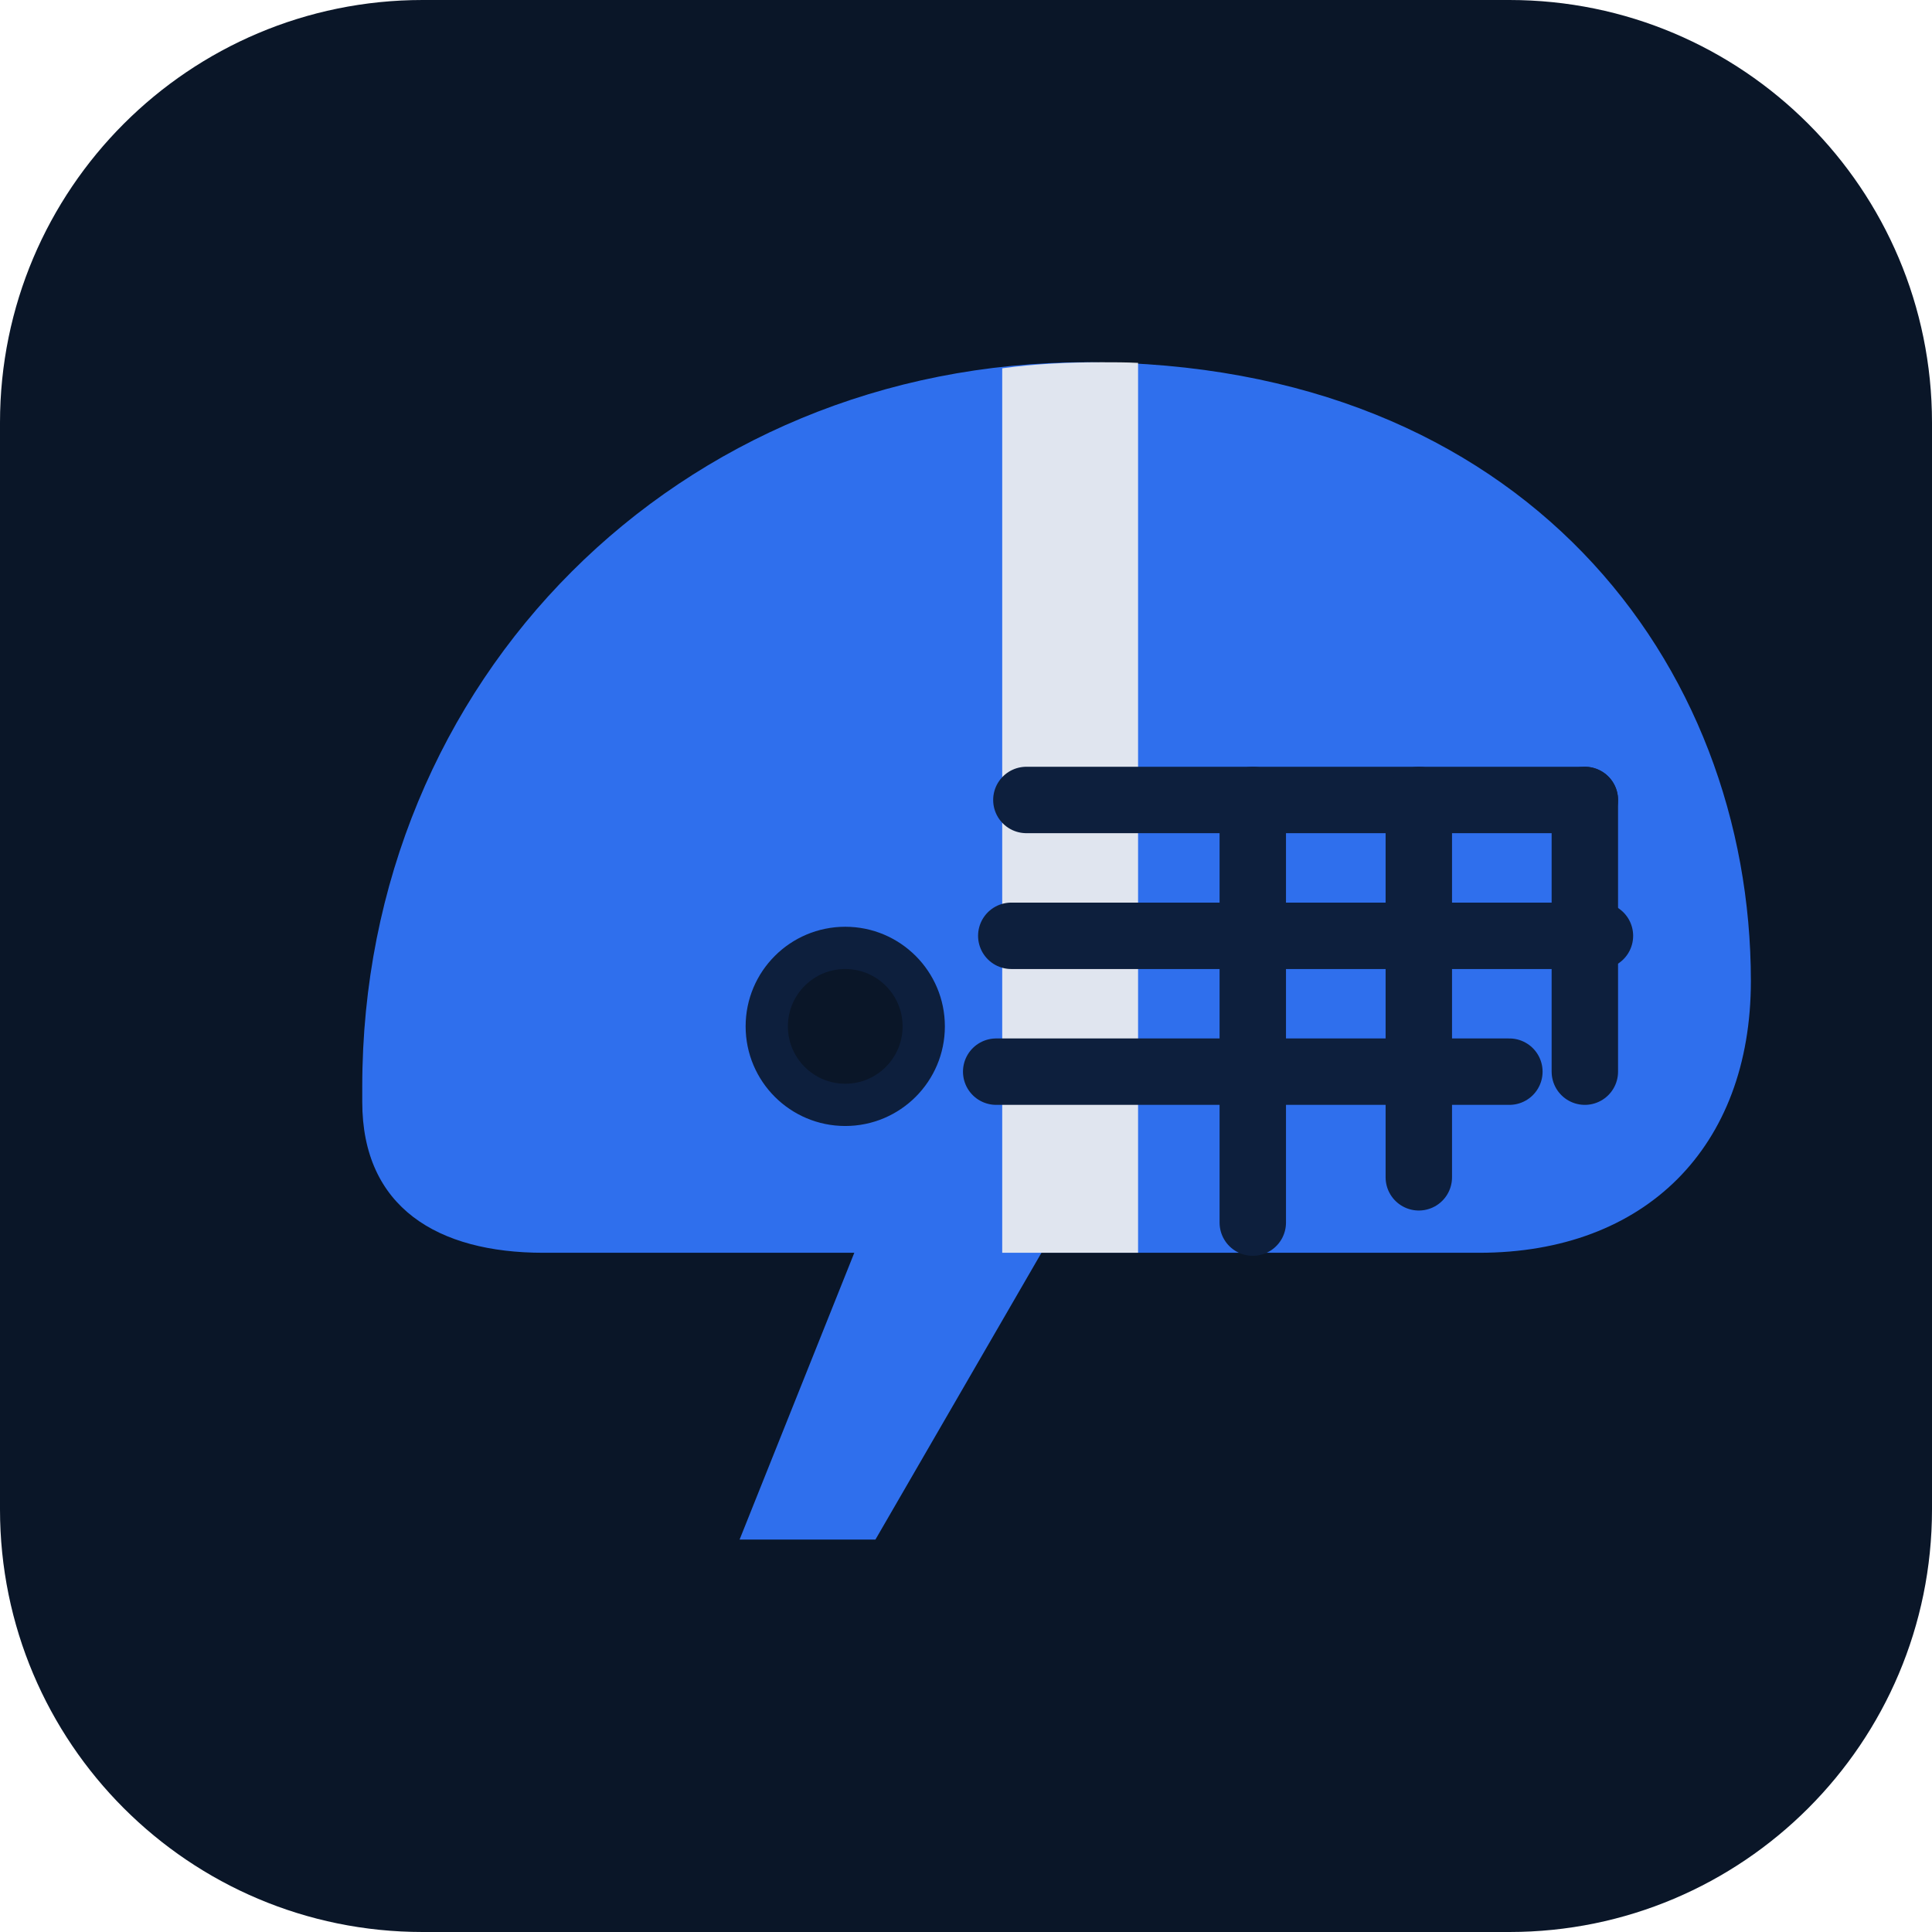
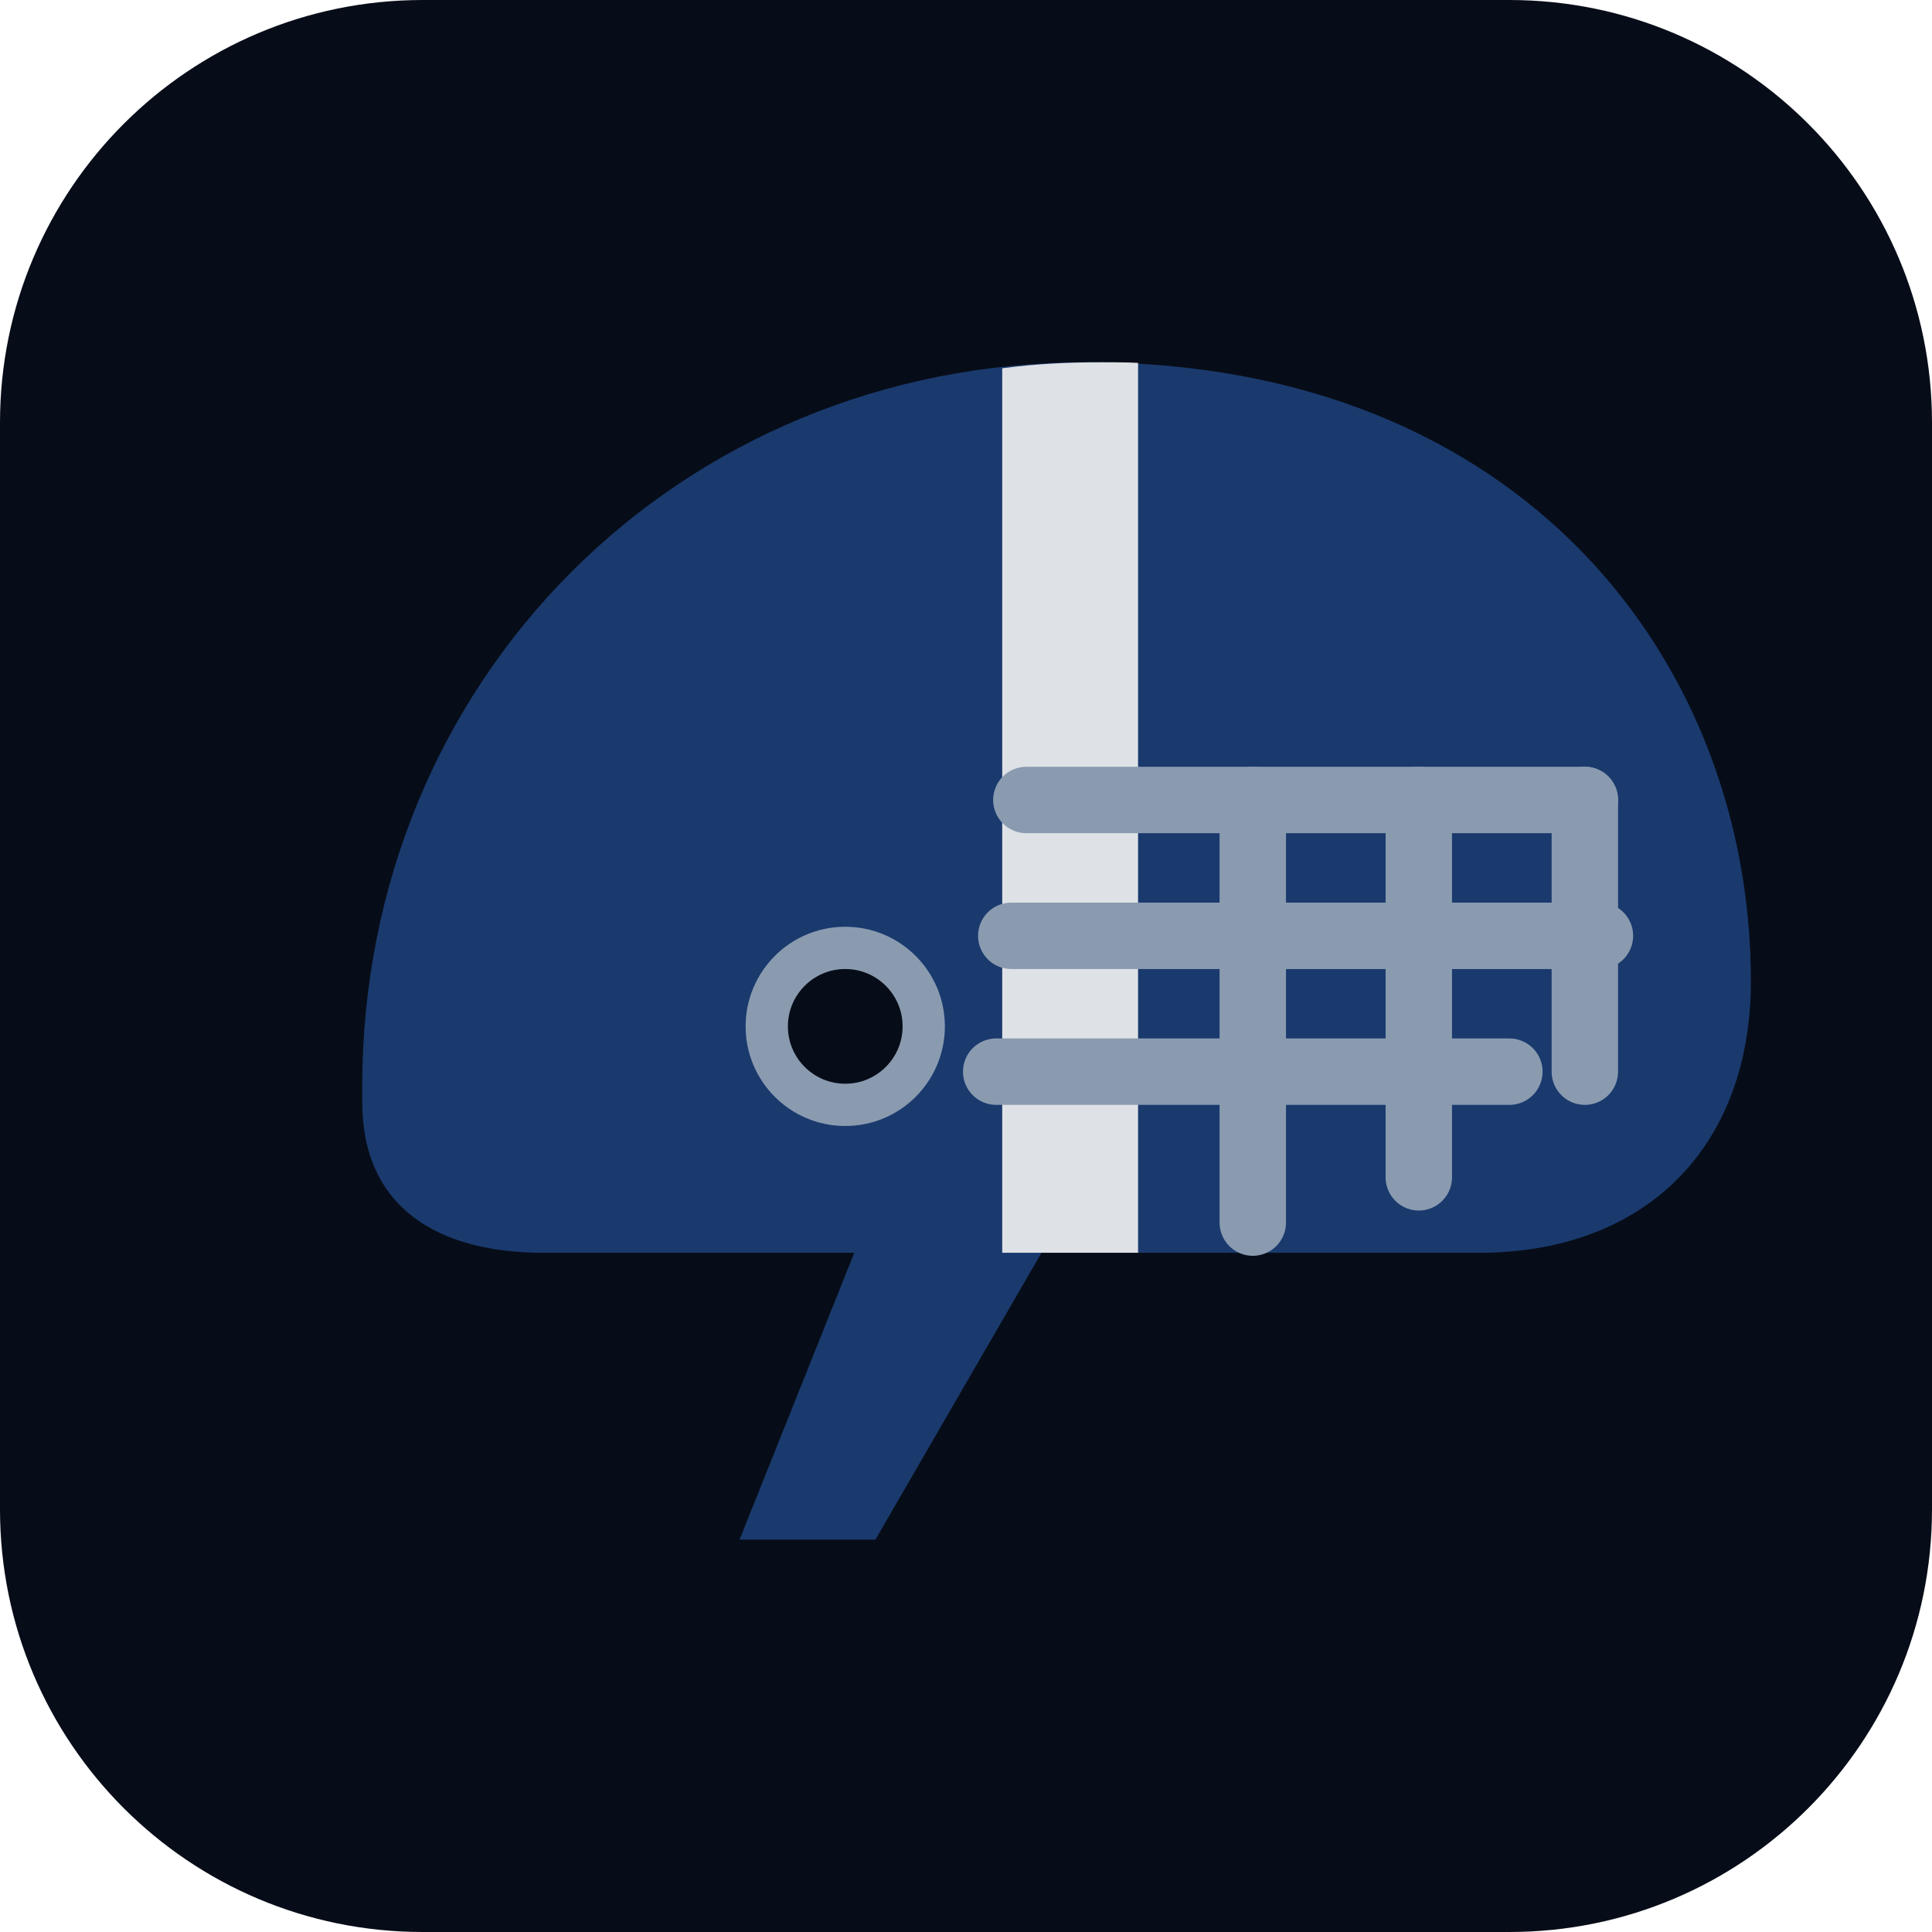
<svg xmlns="http://www.w3.org/2000/svg" viewBox="0 0 64 64" fill="none">
-   <rect width="64" height="64" rx="14" fill="#0a1628" />
-   <path fill="#2f6fed" d="M12 36c0-13.5 10.5-24 24-24 14.5 0 22 10 22 20.5 0 5.5-3.5 9-9 9H34.5l-5.5 9.5h-4.5l3.8-9.5H18c-3.5 0-6-1.5-6-5z" />
+   <rect width="64" height="64" rx="14" fill="#070d18" />
+   <path fill="#1a3a6e" d="M12 36c0-13.5 10.5-24 24-24 14.5 0 22 10 22 20.5 0 5.5-3.5 9-9 9H34.5l-5.5 9.5h-4.5l3.8-9.5H18c-3.5 0-6-1.5-6-5z" />
  <path fill="#efefef" d="M33.2 12.2c1.1-.15 2.2-.2 3.3-.2.4 0 .8 0 1.2.02V41.5h-4.5V12.2z" opacity="0.92" />
-   <g stroke="#0d1f3d" stroke-width="2.2" stroke-linecap="round" fill="none">
+   <g stroke="#8a9bb0" stroke-width="2.2" stroke-linecap="round" fill="none">
    <path d="M34 26.5h18.5" />
    <path d="M33.5 31h19.5" />
    <path d="M33 35.5h17" />
    <path d="M52.5 26.5v9" />
    <path d="M47 26.5v12.5" />
    <path d="M41.5 26.5v14" />
  </g>
-   <circle cx="28" cy="34" r="2.6" fill="#0a1628" stroke="#0d1f3d" stroke-width="1.4" />
+   <circle cx="28" cy="34" r="2.6" fill="#070d18" stroke="#8a9bb0" stroke-width="1.4" />
</svg>
